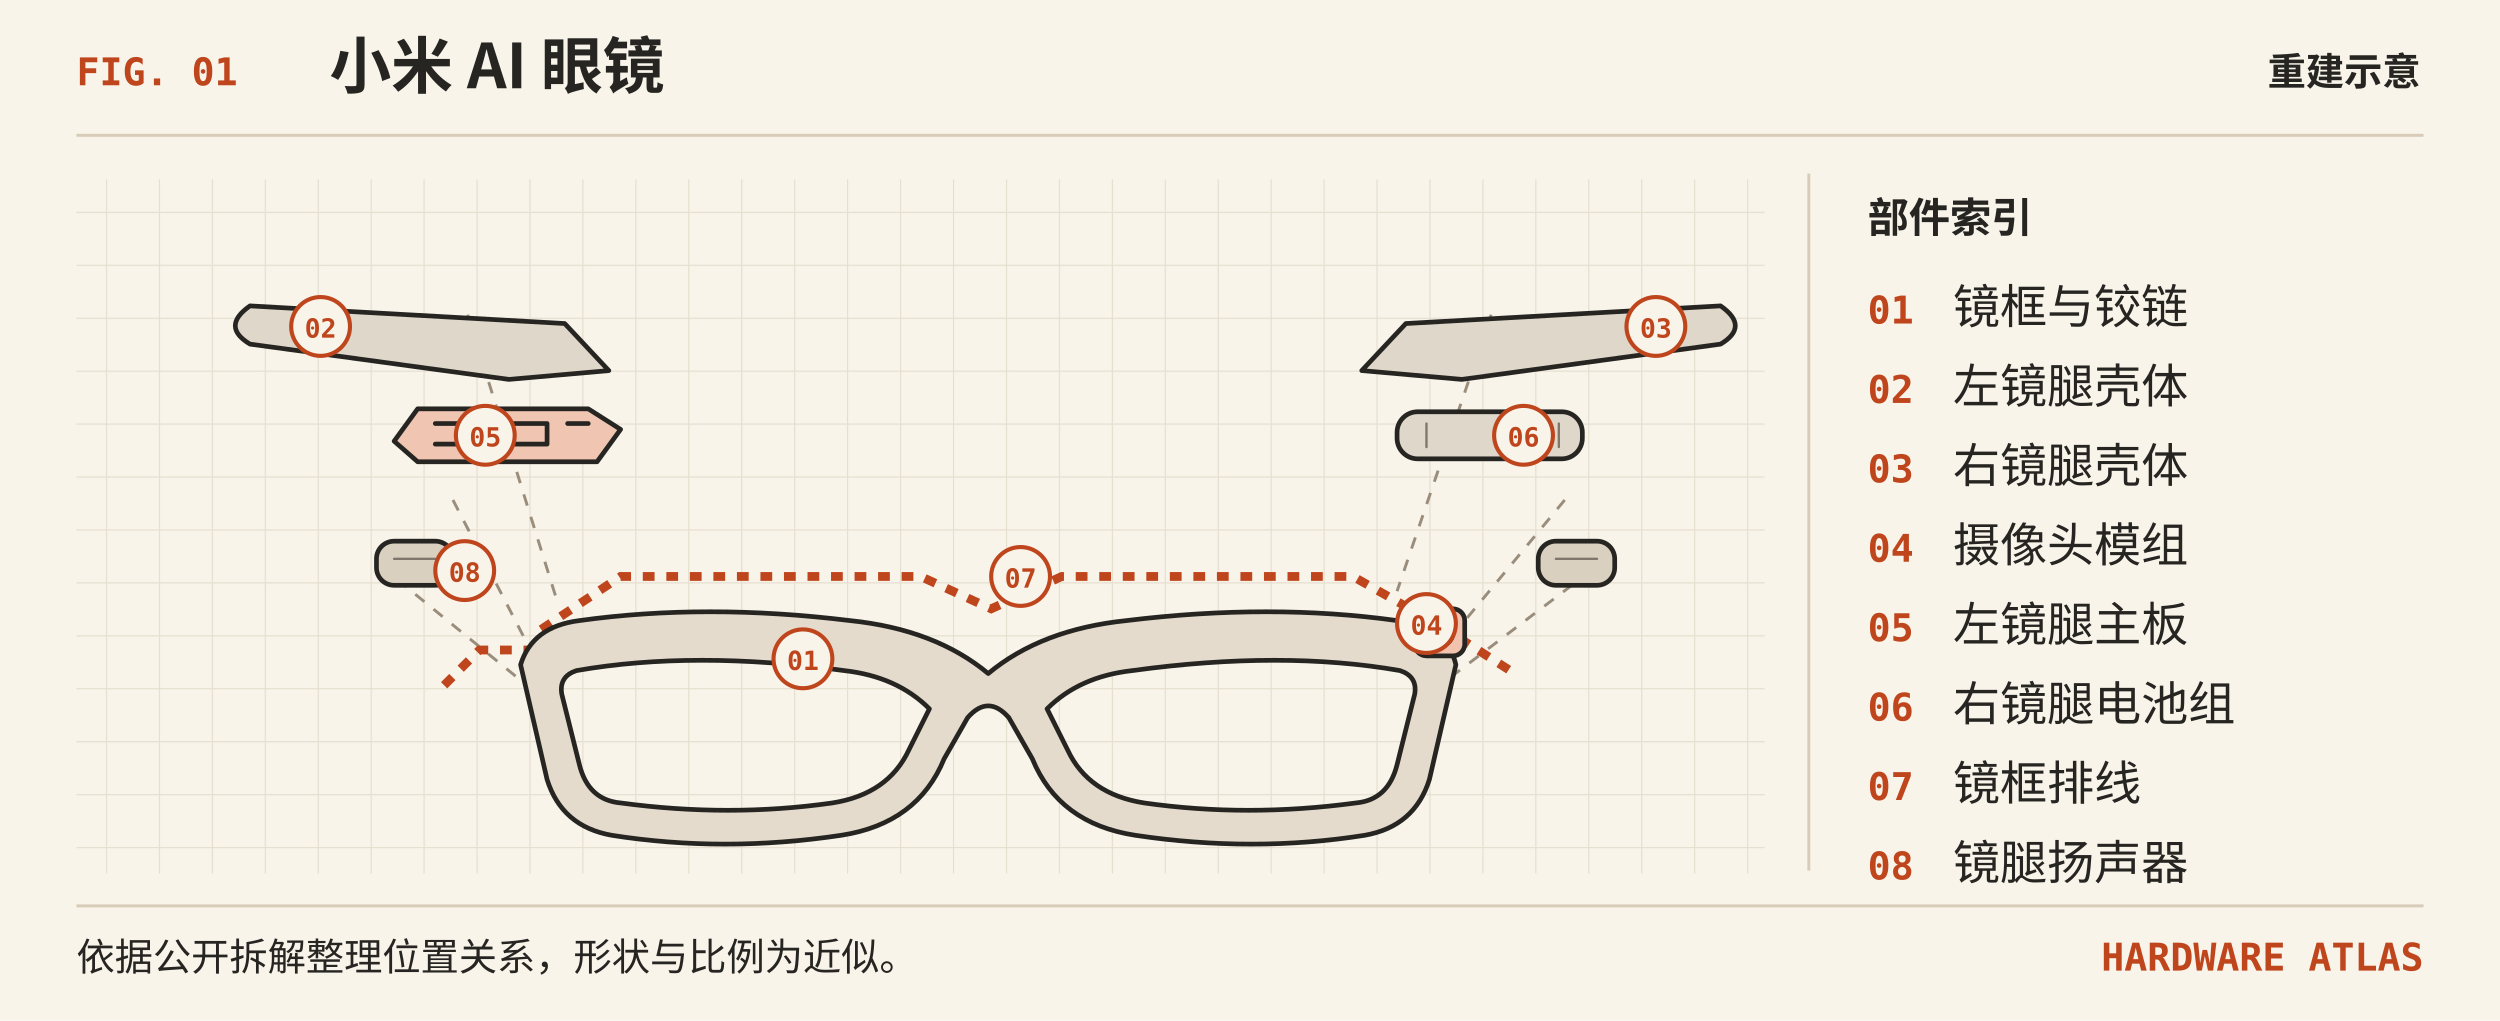
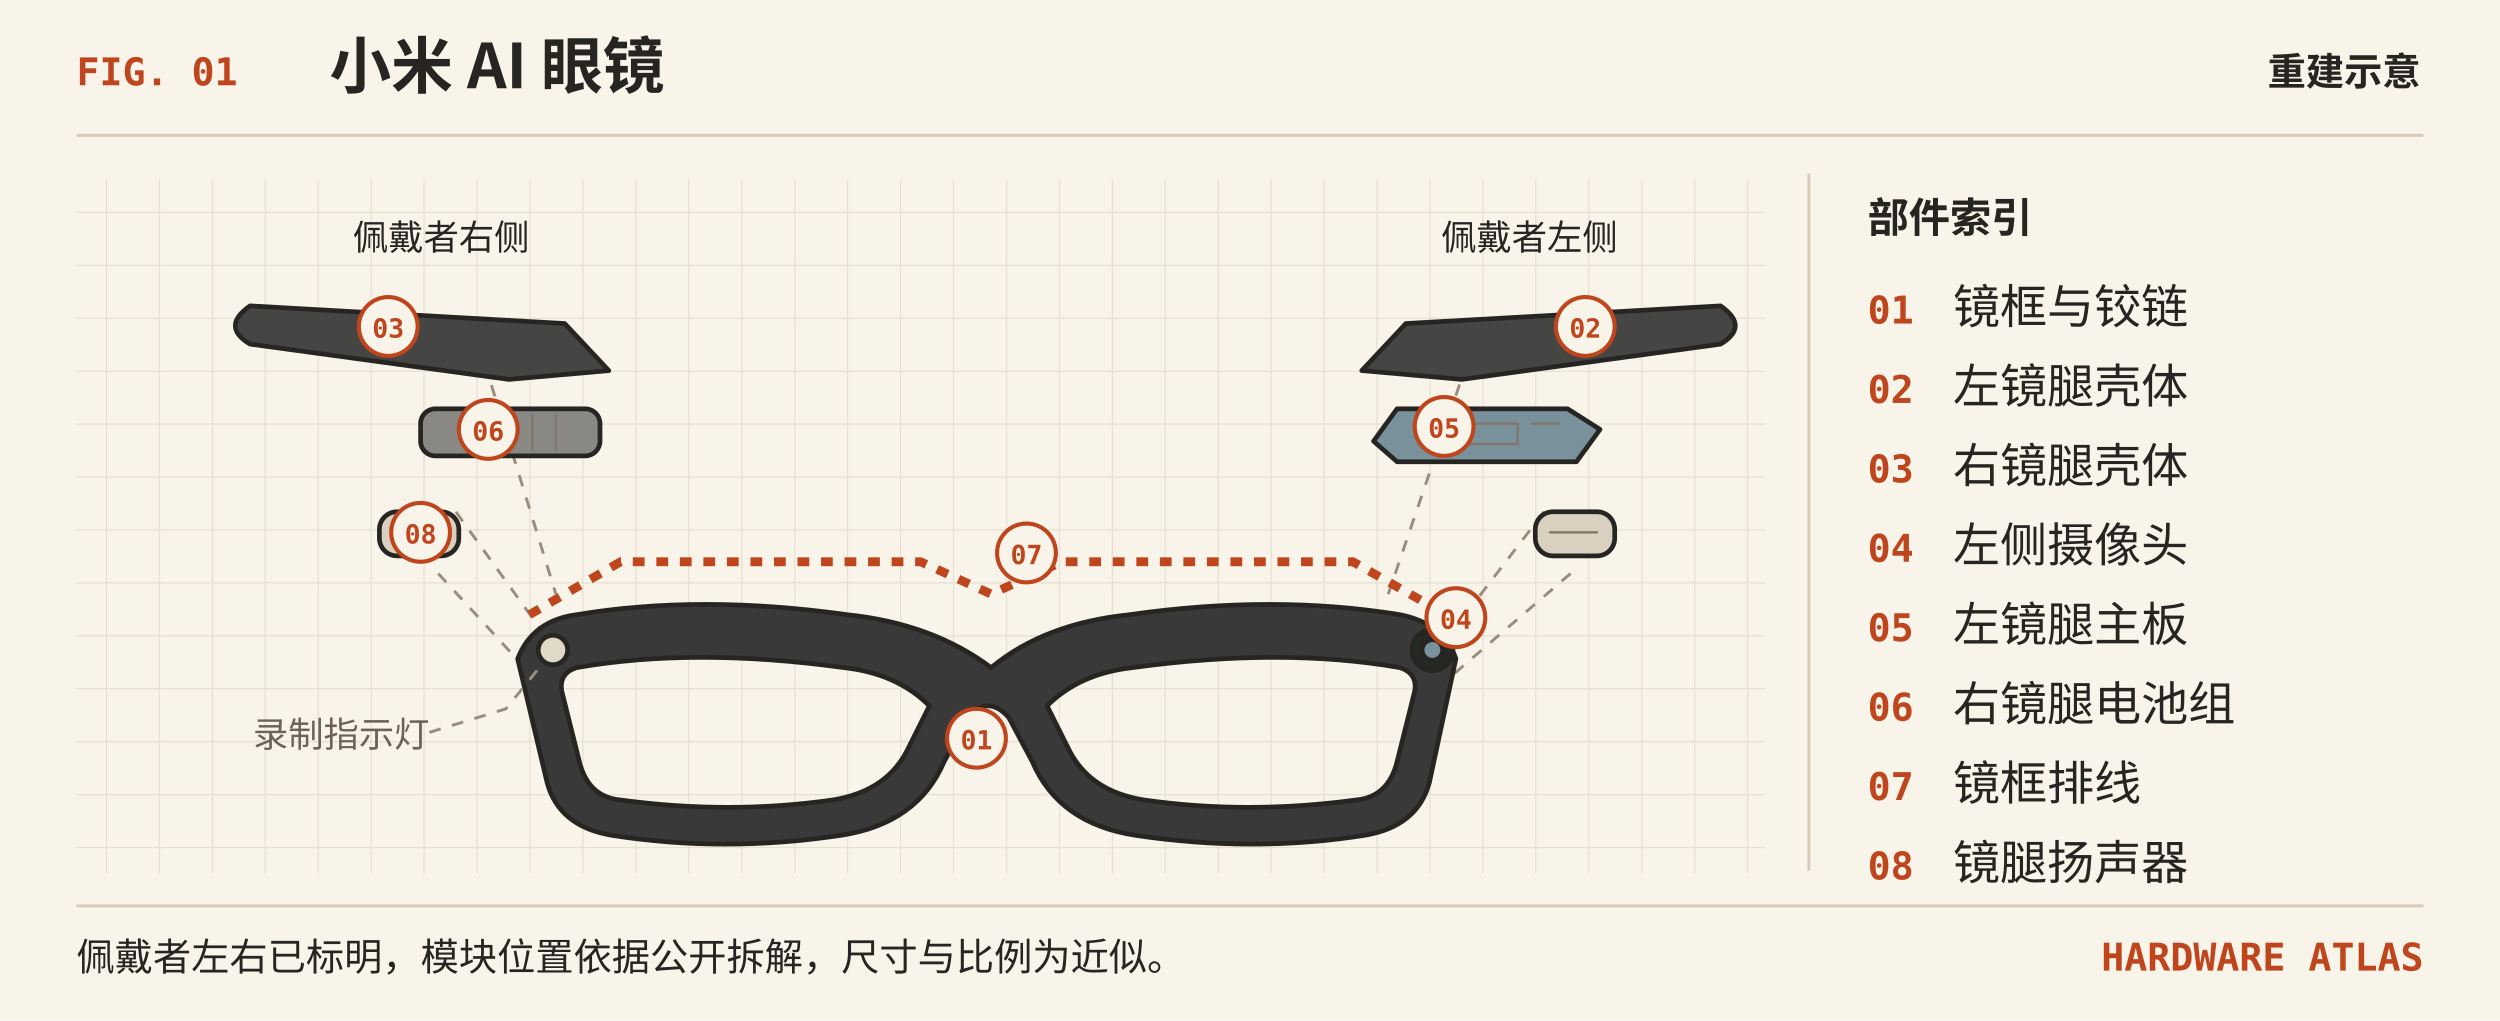
<svg xmlns="http://www.w3.org/2000/svg" id="xiaomi-glasses-root" viewBox="0 0 850 347" role="img" aria-labelledby="xiaomi-glasses-title xiaomi-glasses-desc">
  <defs>
    <pattern id="xiaomi-glasses-grid" width="18" height="18" patternUnits="userSpaceOnUse">
      <path d="M18 0H0v18" fill="none" stroke="#e6dfd0" stroke-width="0.8" />
    </pattern>
    <style>
    #xiaomi-glasses-root text { font-family: "Microsoft YaHei", "PingFang SC", "Noto Sans CJK SC", sans-serif; fill: #262522; }
+     #xiaomi-glasses-root .caption { font-size: 12px; fill: #6d6257; }
    #xiaomi-glasses-root .legend { font-size: 16px; }
    #xiaomi-glasses-root .serial { fill: #bf451d; font-family: "Consolas", monospace; font-size: 13px; font-weight: 700; }
    #xiaomi-glasses-root .pin circle { fill: #f8f4ea; stroke: #bf451d; stroke-width: 1.4; }
    #xiaomi-glasses-root .pin text { fill: #bf451d; font-family: "Consolas", monospace; font-size: 9px; font-weight: 700; text-anchor: middle; }
    #xiaomi-glasses-root .object { stroke: #262522; stroke-width: 1.6; stroke-linecap: round; stroke-linejoin: round; }
    #xiaomi-glasses-root .detail { fill: none; stroke: #80766b; stroke-width: 0.8; }
    #xiaomi-glasses-root .trace { fill: none; stroke: #9a8d7b; stroke-width: 1; stroke-dasharray: 4 4; }
  </style>
  </defs>
  <rect width="850" height="347" fill="#f8f4ea" />
  <text x="26" y="29" class="serial">FIG. 01</text>
  <text x="112" y="30" font-size="21" font-weight="700">小米 AI 眼镜</text>
  <text x="823" y="29" text-anchor="end" font-size="13" font-weight="700" fill="#bf451d">重建示意</text>
  <path d="M26 46H824M26 308H824M615 59V296" stroke="#d8cbb8" fill="none" />
  <rect x="26" y="61" width="574" height="236" fill="url(#xiaomi-glasses-grid)" />
  <g aria-hidden="true">
+     <g class="caption" text-anchor="middle">
+       <text x="150" y="85">佩戴者右侧</text>
+       <text x="520" y="85">佩戴者左侧</text>
+     </g>
    <g class="trace">
-       <path d="M154 170L184 228M532 170l-48 58M135 197l49 40M541 194l-58 44" />
-       <path d="M159 107l30 96M507 107l-32 94" />
+       <path d="M155 174l31 43m339-43-33 43M149 195l34 37m351-37-43 37" />
+       <path d="M160 108l29 94m315-94-32 94" />
    </g>
-     <g class="object" fill="#dfd7c9">
+     <g class="object" fill="#454544">
      <path d="M85 104l107 6 15 16-34 3-88-12q-10-6 0-13Z" />
      <path d="M585 104l-107 6-15 16 34 3 88-12q10-6 0-13Z" />
    </g>
    <g class="object">
-       <path d="M142 139h58l11 7-8 11h-61l-8-7Z" fill="#f0c6b2" />
-       <path d="M148 144h11v7h-11m20-7h18v7h-18m25-7h7" fill="none" />
-       <rect x="475" y="140" width="63" height="16" rx="7" fill="#dfd7c9" />
-       <path d="M485 144v8m45-8v8" class="detail" />
-       <rect x="128" y="184" width="26" height="15" rx="6" fill="#d9d0c0" />
-       <rect x="523" y="184" width="26" height="15" rx="6" fill="#d9d0c0" />
-       <path d="M134 190h14m381 0h14" class="detail" />
+       <rect x="143" y="139" width="61" height="16" rx="5" fill="#8a8884" />
+       <path d="M181 141v12m8-12v12" class="detail" />
+       <path d="M475 139h58l11 7-8 11h-61l-8-7Z" fill="#78919a" />
+       <path d="M482 144h11v7h-11m18-7h16v7h-16m21-7h9" class="detail" />
+       <rect x="129" y="174" width="27" height="15" rx="6" fill="#d9d0c0" />
+       <rect x="522" y="174" width="27" height="15" rx="6" fill="#d9d0c0" />
+       <path d="M134 181h16m377 0h16" class="detail" />
    </g>
-     <path d="M182 221h-19l-12 12m33-19 27-18h102l24 11 24-11h99l30 17 25 16" fill="none" stroke="#bf451d" stroke-width="3" stroke-dasharray="4 4" />
-     <path class="object" fill="#e4dbcc" fill-rule="evenodd" d="M177 226q4-13 20-15 43-6 92 0 29 3 47 18 18-15 47-18 49-6 92 0 17 2 20 15l-9 39q-5 16-22 19-38 6-78 0-26-4-35-26l-8-14q-7-8-14 0l-8 14q-9 22-35 26-40 6-78 0-17-3-22-19Zm19 2q-6 2-5 8l6 24q3 12 14 13 37 5 72 0 19-3 26-18l7-14q-11-11-29-13-51-7-91 0Zm280 0q-40-7-91 0-18 2-29 13l7 14q7 15 26 18 35 5 72 0 11-1 14-13l6-24q1-6-5-8Z" />
-     <g class="object" fill="#f1c2ad">
-       <rect x="481" y="207" width="17" height="16" rx="4" />
-       <circle cx="489.5" cy="215" r="4.5" fill="#f8f4ea" />
+     <path d="M180 209l31-18h102l24 11 24-11h99l30 17" fill="none" stroke="#bf451d" stroke-width="3" stroke-dasharray="4 4" />
+     <path class="object" fill="#383938" fill-rule="evenodd" d="M176 224q5-13 20-15 42-7 92 0 29 3 49 18 18-15 47-18 49-7 92 0 15 3 19 15l-9 42q-4 15-22 18-38 6-78 0-26-4-35-25l-8-15q-7-8-14 0l-8 15q-9 21-35 25-40 6-78 0-18-3-22-18Zm20 3q-6 2-5 8l6 24q3 12 14 13 37 5 72 0 19-3 26-18l7-14q-11-11-29-13-51-7-91 0Zm280 0q-40-7-91 0-18 2-29 13l7 14q7 15 26 18 35 5 72 0 11-1 14-13l6-24q1-6-5-8Z" />
+     <g class="object">
+       <circle cx="188" cy="221" r="5" fill="#dfd9c5" />
+       <circle cx="487" cy="221" r="7" fill="#252925" />
+       <circle cx="487" cy="221" r="3.5" fill="#78919a" />
    </g>
+     <text x="86" y="254" class="caption">录制指示灯</text>
+     <path d="M146 249l26-8 13-16" class="trace" />
  </g>
  <g data-part-id="frame" class="pin">
-     <circle cx="273" cy="224" r="10" />
-     <text x="273" y="227.8">01</text>
+     <circle cx="332" cy="251" r="10" />
+     <text x="332" y="254.8">01</text>
  </g>
  <g data-part-id="left-arm" class="pin">
-     <circle cx="109" cy="111" r="10" />
-     <text x="109" y="114.8">02</text>
+     <circle cx="539" cy="111" r="10" />
+     <text x="539" y="114.8">02</text>
  </g>
  <g data-part-id="right-arm" class="pin">
-     <circle cx="563" cy="111" r="10" />
-     <text x="563" y="114.8">03</text>
+     <circle cx="132" cy="111" r="10" />
+     <text x="132" y="114.8">03</text>
  </g>
  <g data-part-id="camera" class="pin">
-     <circle cx="485" cy="212" r="10" />
-     <text x="485" y="215.8">04</text>
+     <circle cx="495" cy="210" r="10" />
+     <text x="495" y="213.8">04</text>
  </g>
  <g data-part-id="board" class="pin">
-     <circle cx="165" cy="148" r="10" />
-     <text x="165" y="151.8">05</text>
+     <circle cx="491" cy="145" r="10" />
+     <text x="491" y="148.8">05</text>
  </g>
  <g data-part-id="battery" class="pin">
-     <circle cx="518" cy="148" r="10" />
-     <text x="518" y="151.8">06</text>
+     <circle cx="166" cy="146" r="10" />
+     <text x="166" y="149.8">06</text>
  </g>
  <g data-part-id="flex" class="pin">
-     <circle cx="347" cy="196" r="10" />
-     <text x="347" y="199.8">07</text>
+     <circle cx="349" cy="188" r="10" />
+     <text x="349" y="191.8">07</text>
  </g>
  <g data-part-id="speakers" class="pin">
-     <circle cx="158" cy="194" r="10" />
-     <text x="158" y="197.8">08</text>
+     <circle cx="143" cy="181" r="10" />
+     <text x="143" y="184.8">08</text>
  </g>
  <text x="635" y="79" font-size="14" font-weight="700">部件索引</text>
  <g>
    <text class="serial" x="635" y="110">01</text>
    <text class="legend" x="664" y="110">镜框与铰链</text>
  </g>
  <g>
    <text class="serial" x="635" y="137">02</text>
    <text class="legend" x="664" y="137">左镜腿壳体</text>
  </g>
  <g>
    <text class="serial" x="635" y="164">03</text>
    <text class="legend" x="664" y="164">右镜腿壳体</text>
  </g>
  <g>
    <text class="serial" x="635" y="191">04</text>
-     <text class="legend" x="664" y="191">摄像头模组</text>
+     <text class="legend" x="664" y="191">左侧摄像头</text>
  </g>
  <g>
    <text class="serial" x="635" y="218">05</text>
    <text class="legend" x="664" y="218">左镜腿主板</text>
  </g>
  <g>
    <text class="serial" x="635" y="245">06</text>
    <text class="legend" x="664" y="245">右镜腿电池组</text>
  </g>
  <g>
    <text class="serial" x="635" y="272">07</text>
    <text class="legend" x="664" y="272">镜框排线</text>
  </g>
  <g>
    <text class="serial" x="635" y="299">08</text>
    <text class="legend" x="664" y="299">镜腿扬声器</text>
  </g>
-   <text x="26" y="330" font-size="13" fill="#625b50">依据公开拆解整理位置关系，形状与比例为近似。</text>
+   <text x="26" y="330" font-size="13" fill="#625b50">佩戴者左右已标明，模块位置依据公开拆解，尺寸与比例为近似。</text>
  <text x="824" y="330" text-anchor="end" class="serial">HARDWARE ATLAS</text>
</svg>
